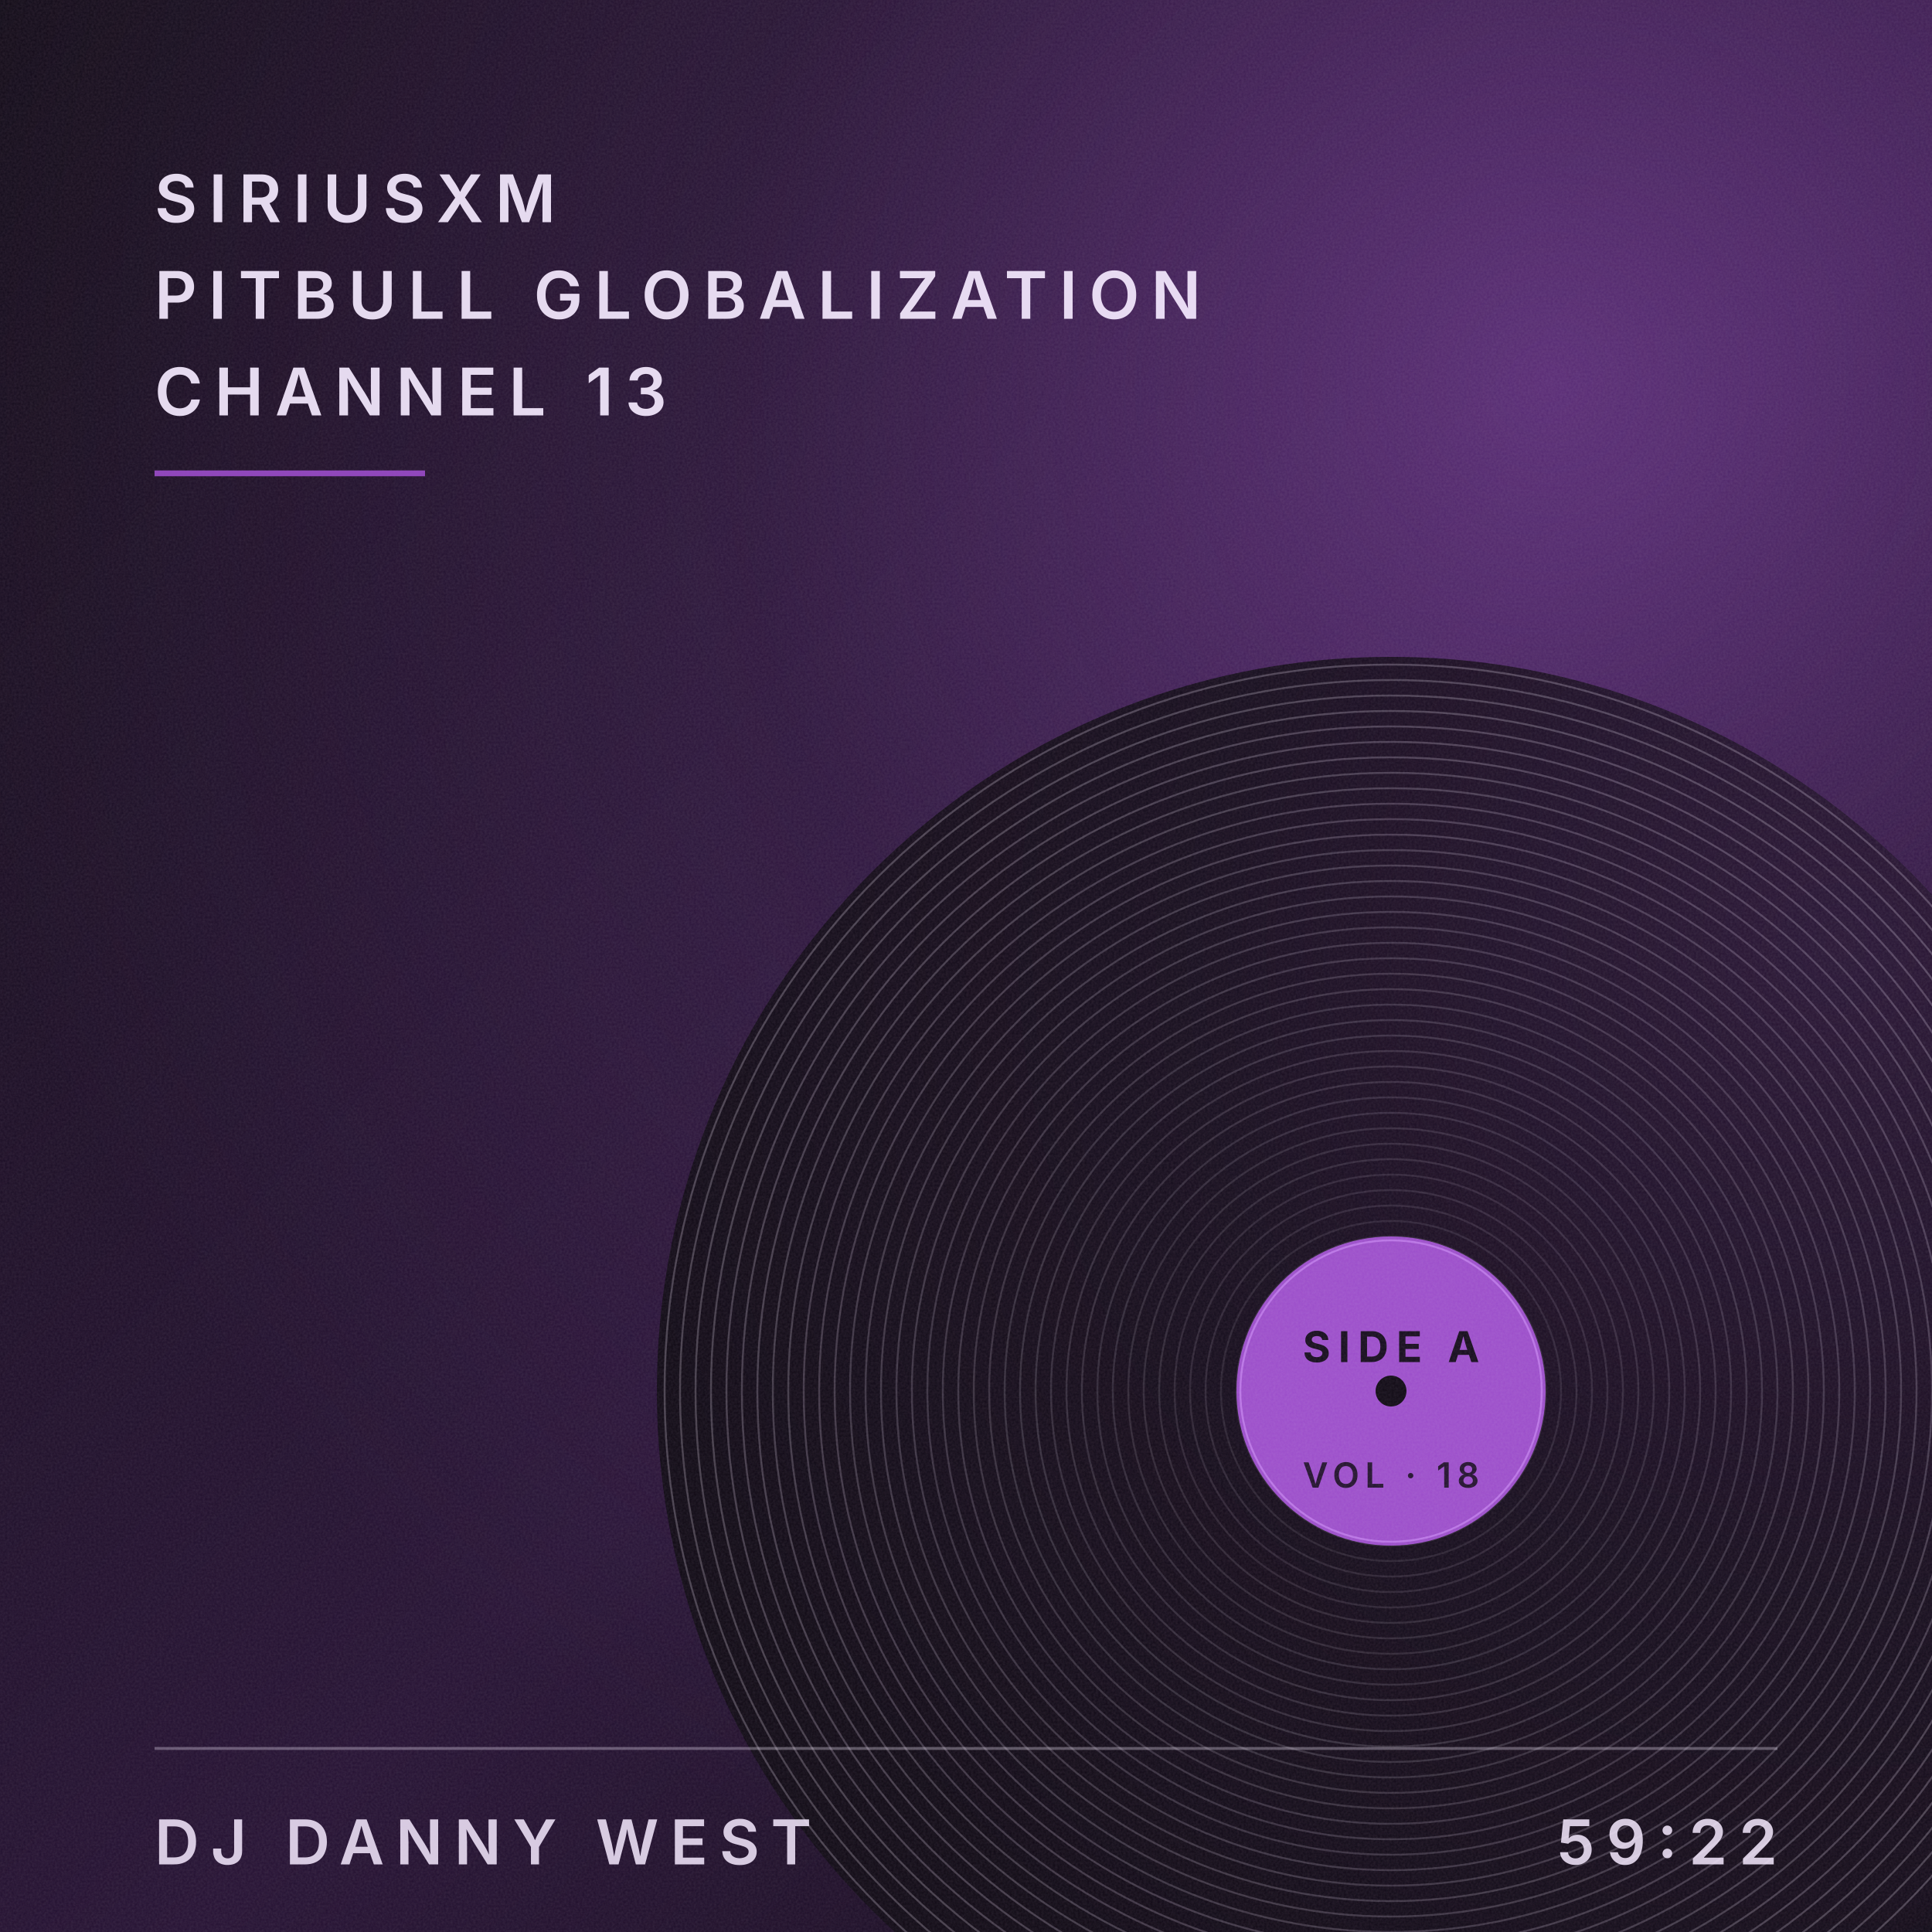
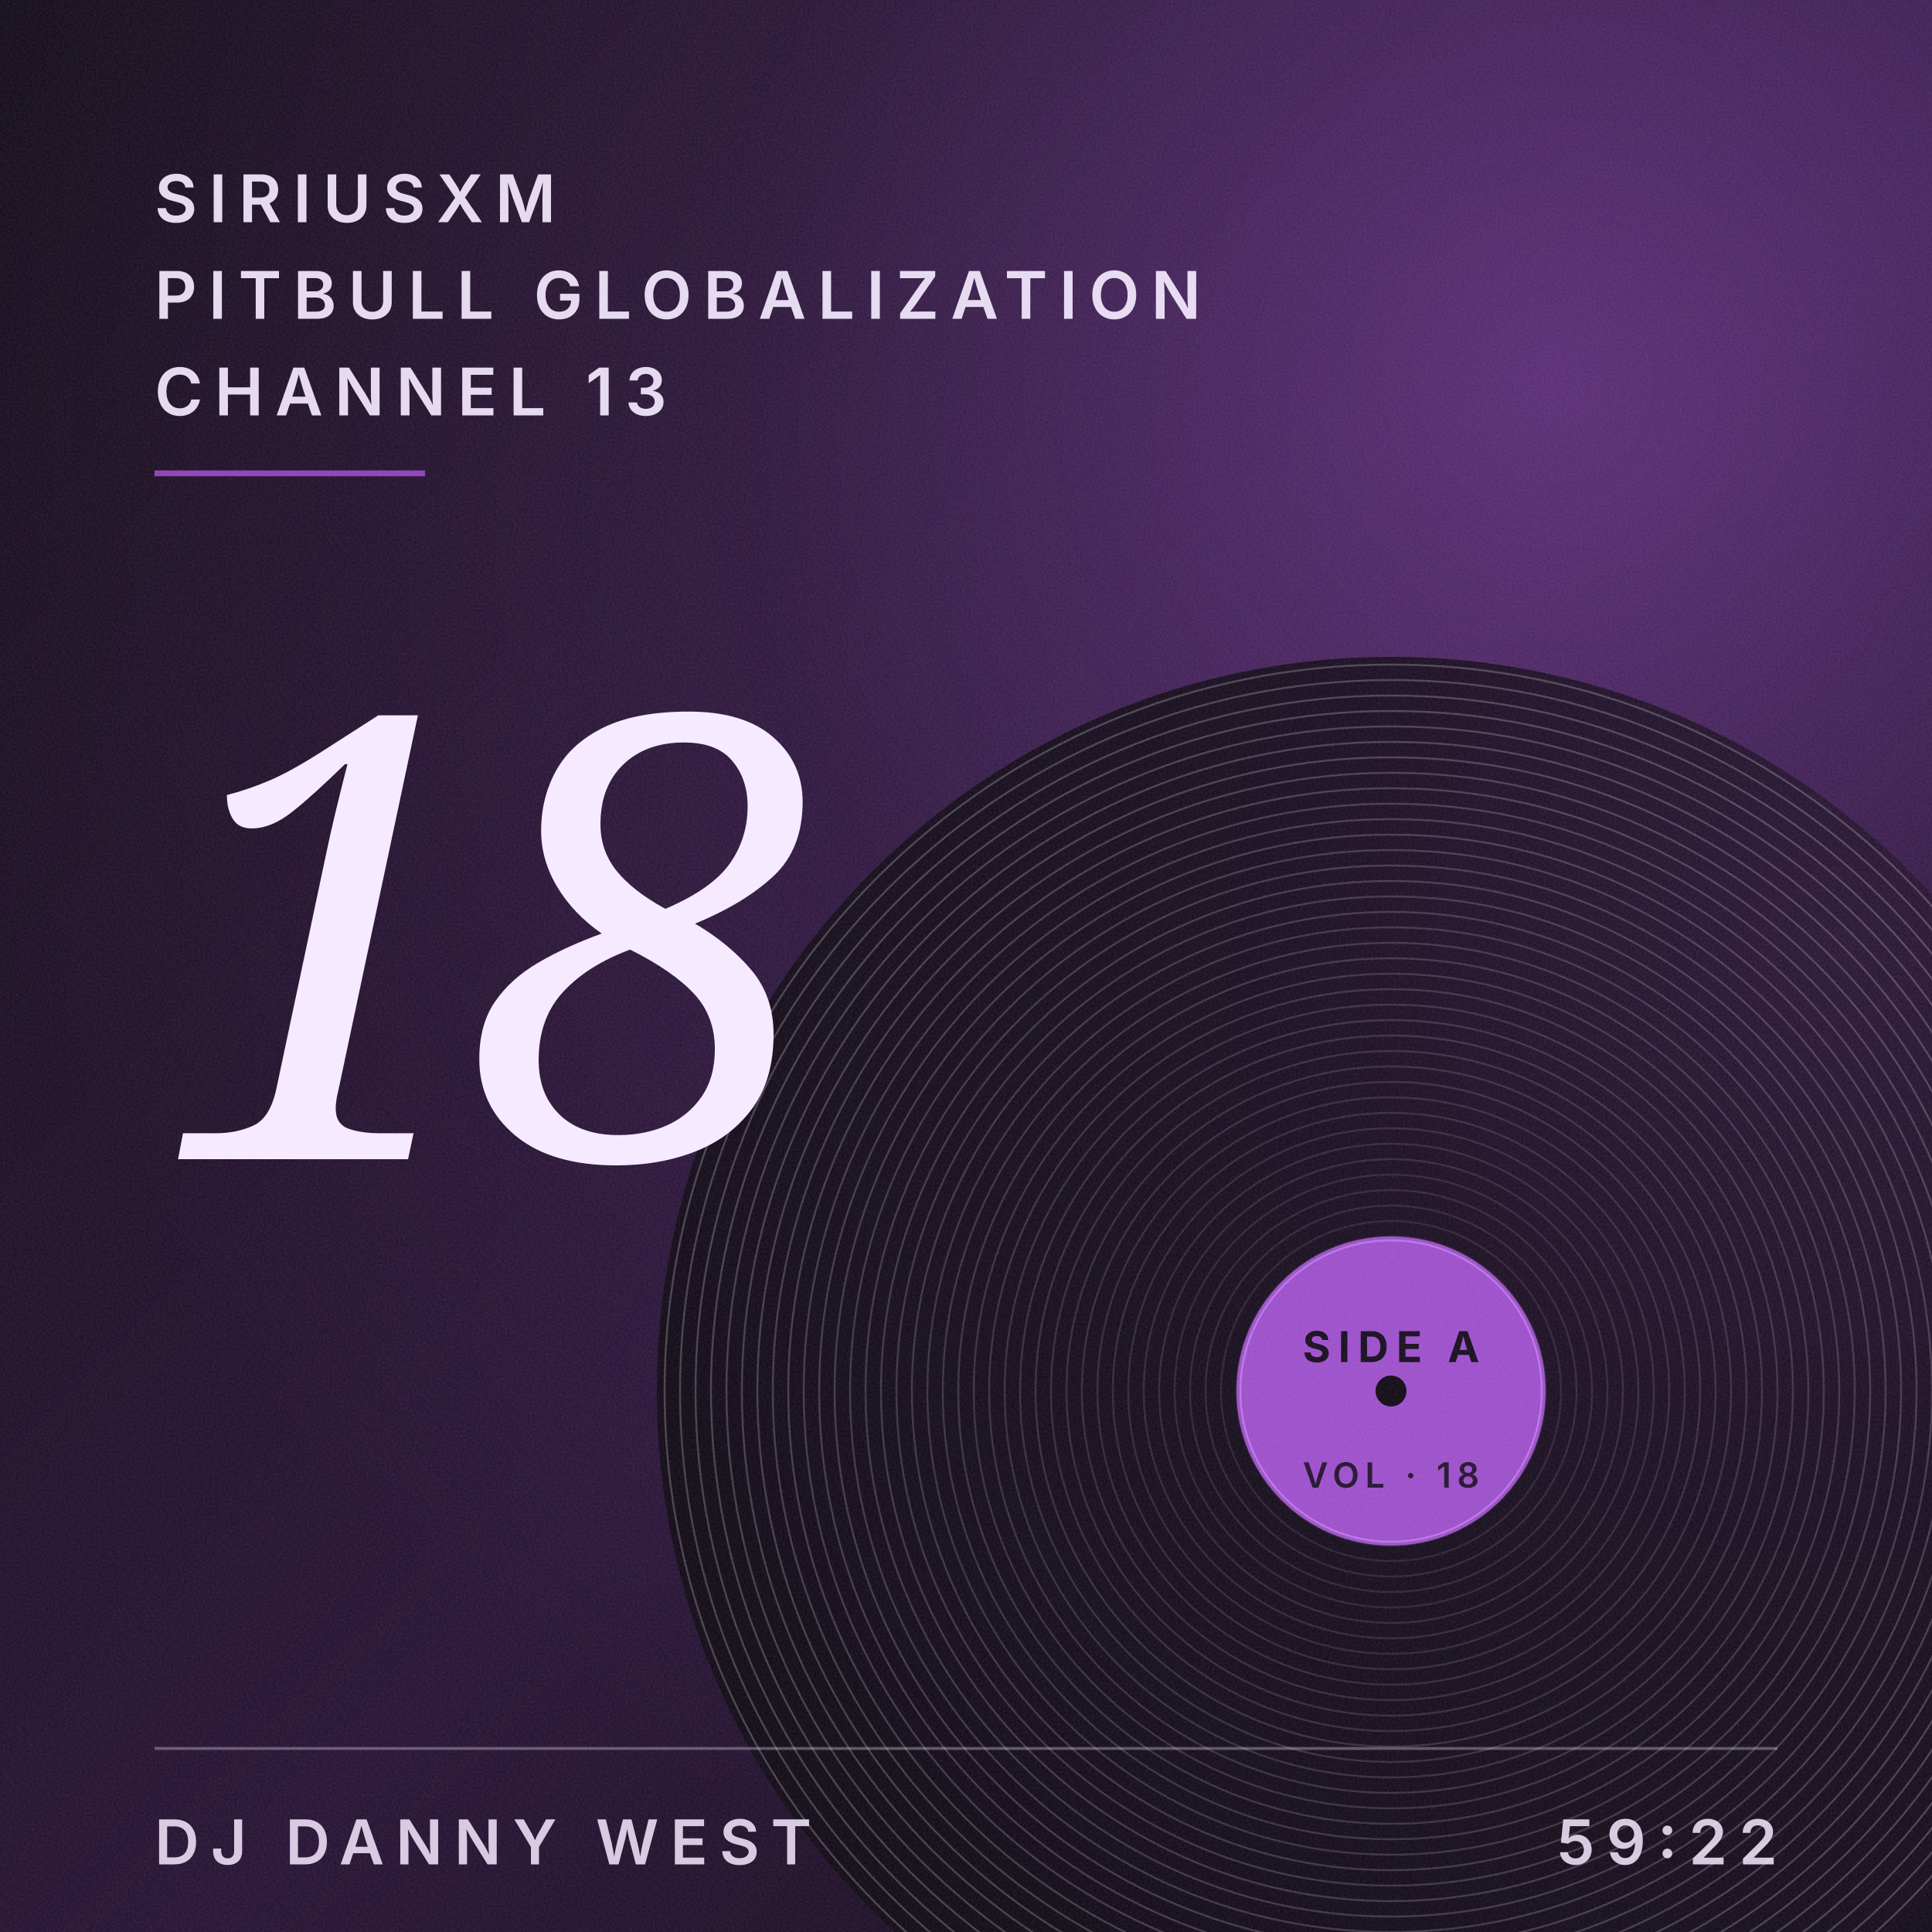
<svg xmlns="http://www.w3.org/2000/svg" viewBox="0 0 1000 1000" preserveAspectRatio="xMidYMid slice">
  <defs>
    <linearGradient id="bg" x1="0" y1="0" x2="1" y2="1">
      <stop offset="0" stop-color="#0F0814" />
      <stop offset="0.55" stop-color="#241032" />
      <stop offset="1" stop-color="#0F0814" />
    </linearGradient>
    <radialGradient id="accentGlow" cx="0.8" cy="0.2" r="0.85">
      <stop offset="0" stop-color="#9B4DCA" stop-opacity="0.45" />
      <stop offset="0.5" stop-color="#9B4DCA" stop-opacity="0.12" />
      <stop offset="1" stop-color="#9B4DCA" stop-opacity="0" />
    </radialGradient>
    <filter id="grain" x="0" y="0" width="100%" height="100%">
      <feTurbulence type="fractalNoise" baseFrequency="0.85" numOctaves="2" seed="63" stitchTiles="stitch" />
      <feColorMatrix values="0 0 0 0 0.96  0 0 0 0 0.94  0 0 0 0 0.92  0 0 0 0.18 0" />
    </filter>
    <filter id="softblur">
      <feGaussianBlur stdDeviation="40" />
    </filter>
  </defs>
  <rect width="1000" height="1000" fill="url(#bg)" />
  <rect width="1000" height="1000" fill="url(#accentGlow)" />
  <circle cx="720" cy="720" r="380" fill="#0F0814" />
  <circle cx="720" cy="720" r="380" fill="url(#accentGlow)" opacity="0.4" />
  <circle cx="720" cy="720" r="80" fill="none" stroke="#F5EAFF" stroke-opacity="0.10" stroke-width="1" />
  <circle cx="720" cy="720" r="88" fill="none" stroke="#F5EAFF" stroke-opacity="0.10" stroke-width="1" />
  <circle cx="720" cy="720" r="96" fill="none" stroke="#F5EAFF" stroke-opacity="0.11" stroke-width="1" />
  <circle cx="720" cy="720" r="104" fill="none" stroke="#F5EAFF" stroke-opacity="0.11" stroke-width="1" />
  <circle cx="720" cy="720" r="112" fill="none" stroke="#F5EAFF" stroke-opacity="0.11" stroke-width="1" />
  <circle cx="720" cy="720" r="120" fill="none" stroke="#F5EAFF" stroke-opacity="0.12" stroke-width="1" />
  <circle cx="720" cy="720" r="128" fill="none" stroke="#F5EAFF" stroke-opacity="0.12" stroke-width="1" />
  <circle cx="720" cy="720" r="136" fill="none" stroke="#F5EAFF" stroke-opacity="0.12" stroke-width="1" />
  <circle cx="720" cy="720" r="144" fill="none" stroke="#F5EAFF" stroke-opacity="0.13" stroke-width="1" />
  <circle cx="720" cy="720" r="152" fill="none" stroke="#F5EAFF" stroke-opacity="0.13" stroke-width="1" />
  <circle cx="720" cy="720" r="160" fill="none" stroke="#F5EAFF" stroke-opacity="0.14" stroke-width="1" />
  <circle cx="720" cy="720" r="168" fill="none" stroke="#F5EAFF" stroke-opacity="0.14" stroke-width="1" />
  <circle cx="720" cy="720" r="176" fill="none" stroke="#F5EAFF" stroke-opacity="0.14" stroke-width="1" />
  <circle cx="720" cy="720" r="184" fill="none" stroke="#F5EAFF" stroke-opacity="0.15" stroke-width="1" />
  <circle cx="720" cy="720" r="192" fill="none" stroke="#F5EAFF" stroke-opacity="0.15" stroke-width="1" />
  <circle cx="720" cy="720" r="200" fill="none" stroke="#F5EAFF" stroke-opacity="0.15" stroke-width="1" />
  <circle cx="720" cy="720" r="208" fill="none" stroke="#F5EAFF" stroke-opacity="0.16" stroke-width="1" />
  <circle cx="720" cy="720" r="216" fill="none" stroke="#F5EAFF" stroke-opacity="0.16" stroke-width="1" />
  <circle cx="720" cy="720" r="224" fill="none" stroke="#F5EAFF" stroke-opacity="0.17" stroke-width="1" />
  <circle cx="720" cy="720" r="232" fill="none" stroke="#F5EAFF" stroke-opacity="0.17" stroke-width="1" />
  <circle cx="720" cy="720" r="240" fill="none" stroke="#F5EAFF" stroke-opacity="0.17" stroke-width="1" />
  <circle cx="720" cy="720" r="248" fill="none" stroke="#F5EAFF" stroke-opacity="0.18" stroke-width="1" />
  <circle cx="720" cy="720" r="256" fill="none" stroke="#F5EAFF" stroke-opacity="0.18" stroke-width="1" />
  <circle cx="720" cy="720" r="264" fill="none" stroke="#F5EAFF" stroke-opacity="0.19" stroke-width="1" />
  <circle cx="720" cy="720" r="272" fill="none" stroke="#F5EAFF" stroke-opacity="0.19" stroke-width="1" />
  <circle cx="720" cy="720" r="280" fill="none" stroke="#F5EAFF" stroke-opacity="0.19" stroke-width="1" />
  <circle cx="720" cy="720" r="288" fill="none" stroke="#F5EAFF" stroke-opacity="0.20" stroke-width="1" />
  <circle cx="720" cy="720" r="296" fill="none" stroke="#F5EAFF" stroke-opacity="0.20" stroke-width="1" />
  <circle cx="720" cy="720" r="304" fill="none" stroke="#F5EAFF" stroke-opacity="0.20" stroke-width="1" />
  <circle cx="720" cy="720" r="312" fill="none" stroke="#F5EAFF" stroke-opacity="0.21" stroke-width="1" />
  <circle cx="720" cy="720" r="320" fill="none" stroke="#F5EAFF" stroke-opacity="0.21" stroke-width="1" />
  <circle cx="720" cy="720" r="328" fill="none" stroke="#F5EAFF" stroke-opacity="0.22" stroke-width="1" />
  <circle cx="720" cy="720" r="336" fill="none" stroke="#F5EAFF" stroke-opacity="0.22" stroke-width="1" />
  <circle cx="720" cy="720" r="344" fill="none" stroke="#F5EAFF" stroke-opacity="0.22" stroke-width="1" />
  <circle cx="720" cy="720" r="352" fill="none" stroke="#F5EAFF" stroke-opacity="0.23" stroke-width="1" />
  <circle cx="720" cy="720" r="360" fill="none" stroke="#F5EAFF" stroke-opacity="0.23" stroke-width="1" />
  <circle cx="720" cy="720" r="368" fill="none" stroke="#F5EAFF" stroke-opacity="0.23" stroke-width="1" />
  <circle cx="720" cy="720" r="376" fill="none" stroke="#F5EAFF" stroke-opacity="0.24" stroke-width="1" />
  <circle cx="720" cy="720" r="80" fill="#9B4DCA" />
  <circle cx="720" cy="720" r="78" fill="none" stroke="#D89BFF" stroke-opacity="0.5" stroke-width="1" />
  <circle cx="720" cy="720" r="8" fill="#0F0814" />
  <text x="720" y="705" text-anchor="middle" font-family="Inter, sans-serif" font-size="22" font-weight="700" letter-spacing="4" fill="#0F0814" fill-opacity="0.95">SIDE A</text>
  <text x="720" y="770" text-anchor="middle" font-family="Inter, sans-serif" font-size="18" font-weight="600" letter-spacing="3" fill="#0F0814" fill-opacity="0.85">VOL · 18</text>
  <rect width="1000" height="1000" filter="url(#grain)" opacity="0.55" />
  <g font-family="Inter, system-ui, sans-serif" fill="#F5EAFF" fill-opacity="0.92" font-weight="600">
    <text x="80" y="115" font-size="34" letter-spacing="6">SIRIUSXM</text>
    <text x="80" y="165" font-size="34" letter-spacing="6">PITBULL GLOBALIZATION</text>
    <text x="80" y="215" font-size="34" letter-spacing="6">CHANNEL 13</text>
    <line x1="80" y1="245" x2="220" y2="245" stroke="#9B4DCA" stroke-opacity="0.9" stroke-width="3" />
  </g>
+   <text x="80" y="600" font-family="Fraunces, Georgia, serif" font-size="320" font-style="italic" font-weight="400" fill="#F5EAFF" letter-spacing="-14">18</text>
  <g font-family="Inter, system-ui, sans-serif" fill="#F5EAFF" fill-opacity="0.85" font-weight="600">
    <line x1="80" y1="905" x2="920" y2="905" stroke="#F5EAFF" stroke-opacity="0.32" stroke-width="1.5" />
    <text x="80" y="965" font-size="32" letter-spacing="6">DJ DANNY WEST</text>
    <text x="920" y="965" text-anchor="end" font-size="32" letter-spacing="6">59:22</text>
  </g>
</svg>
